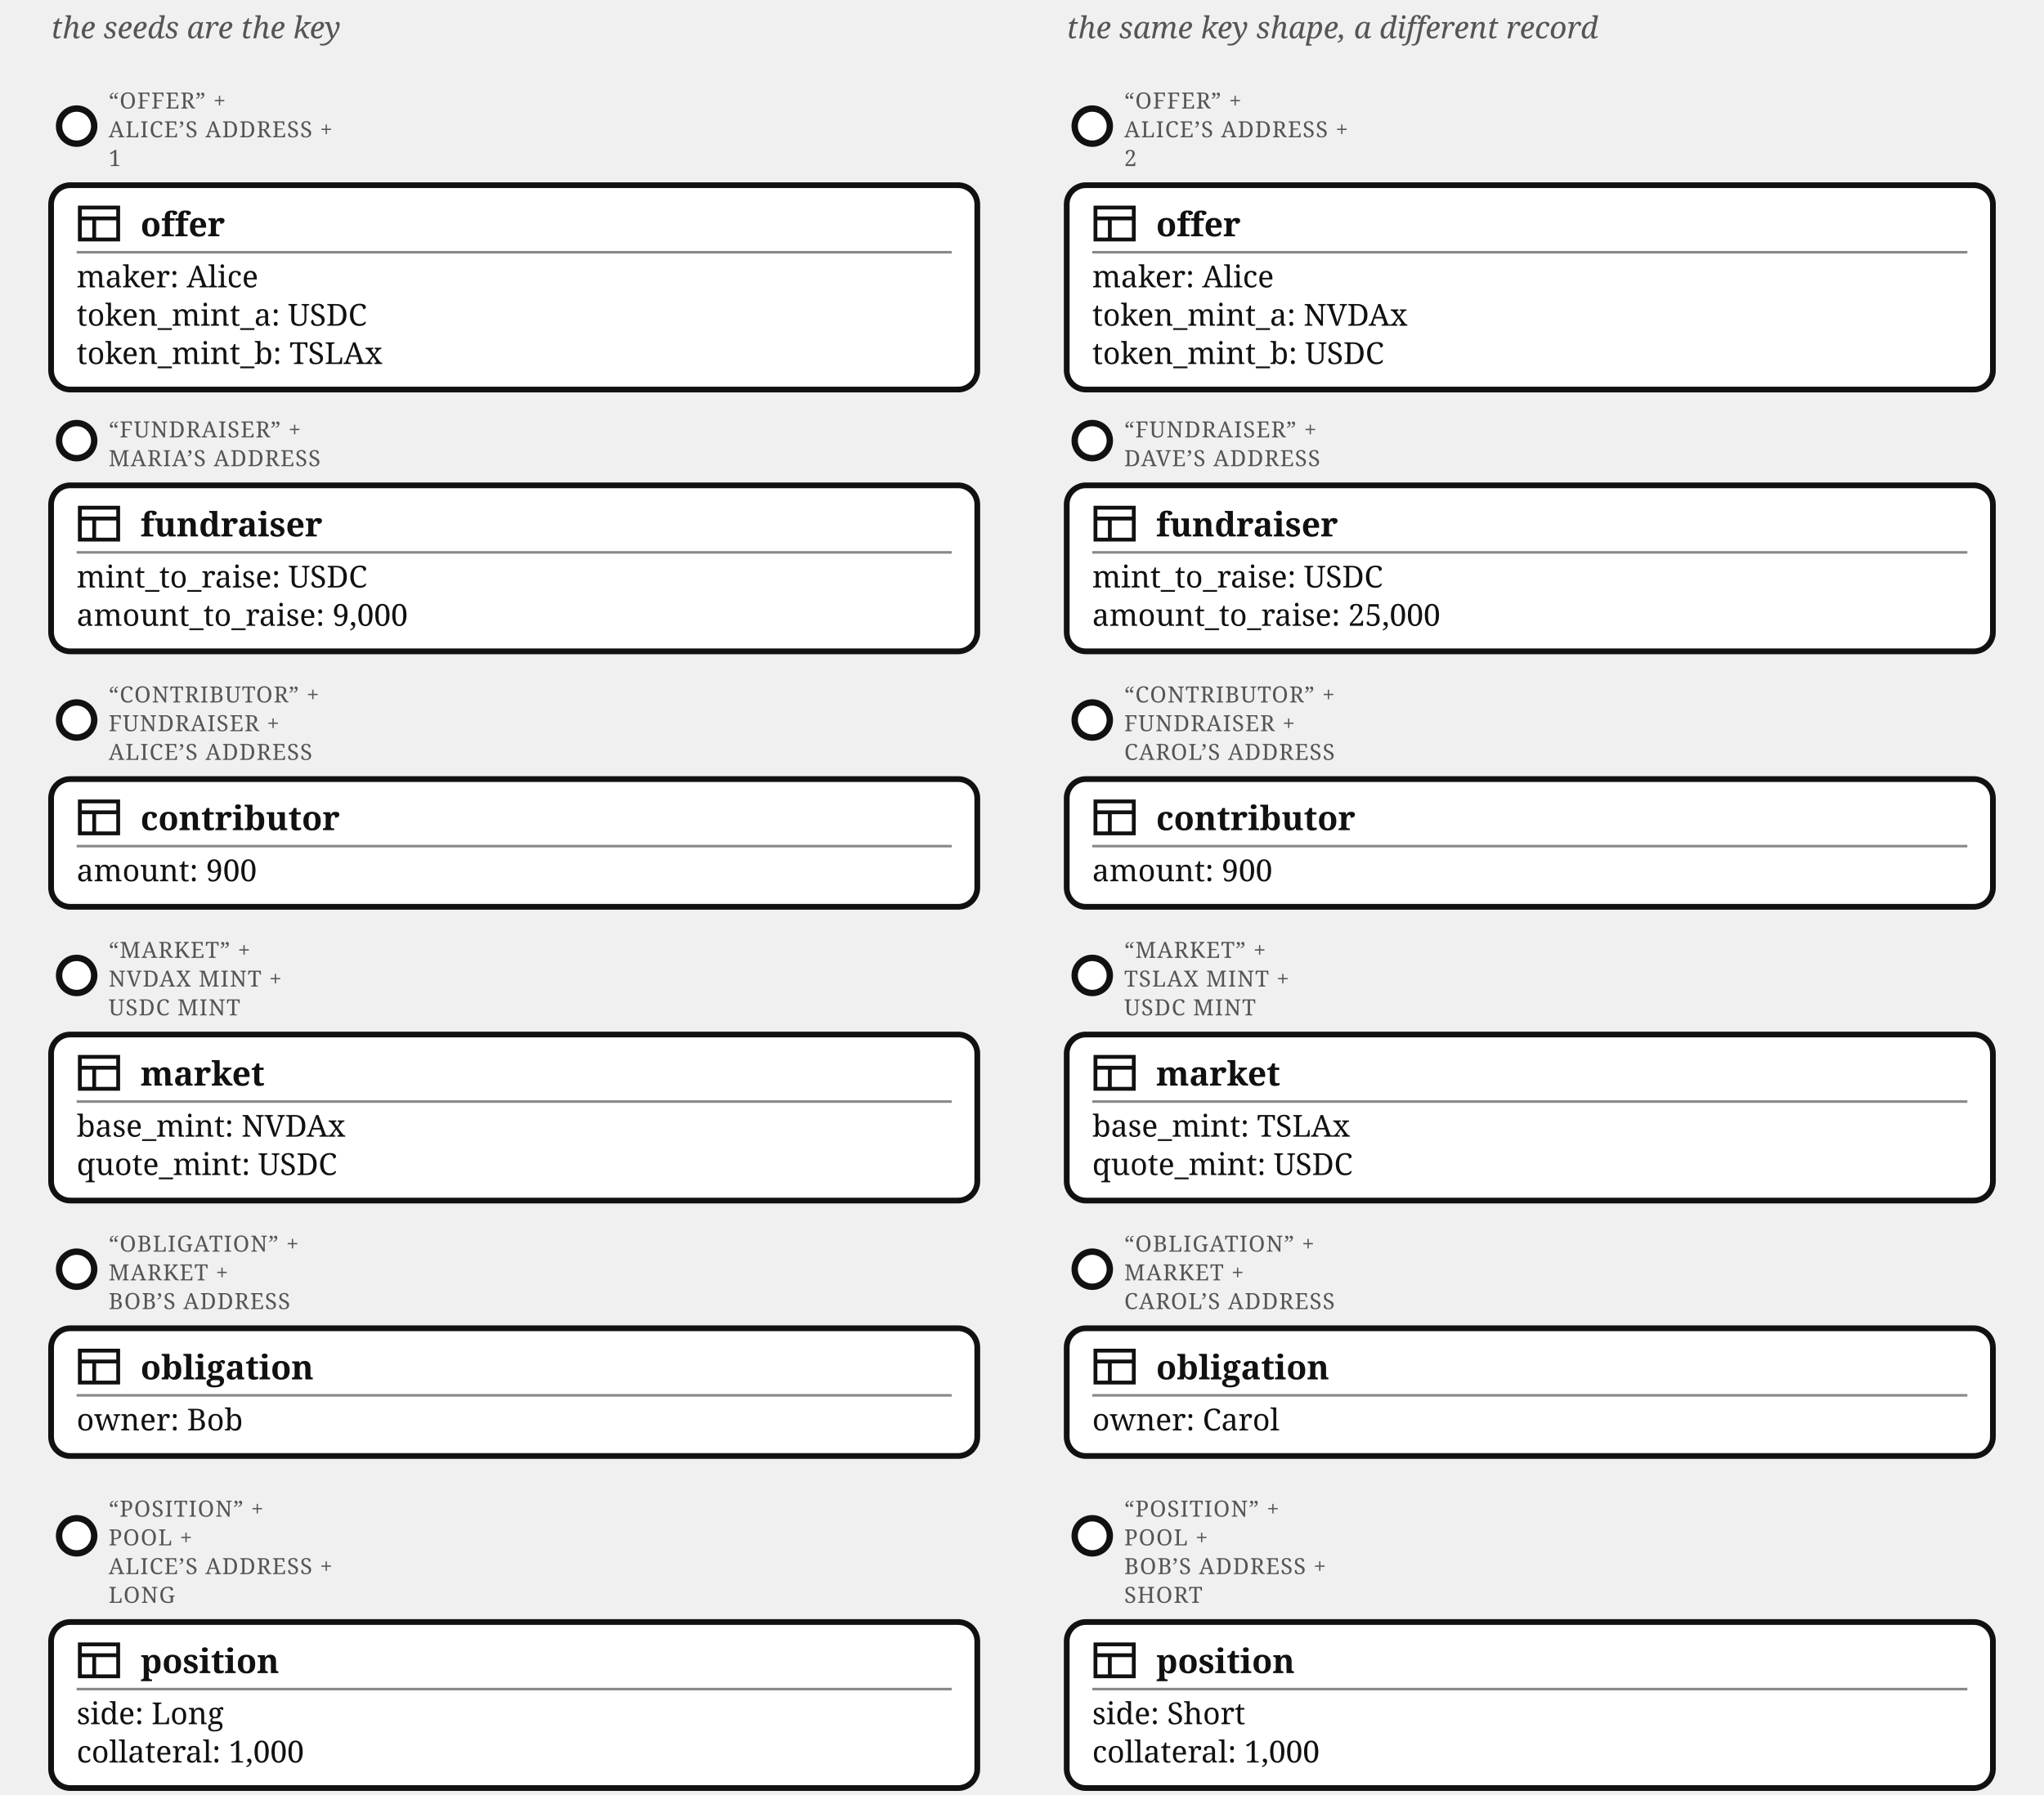
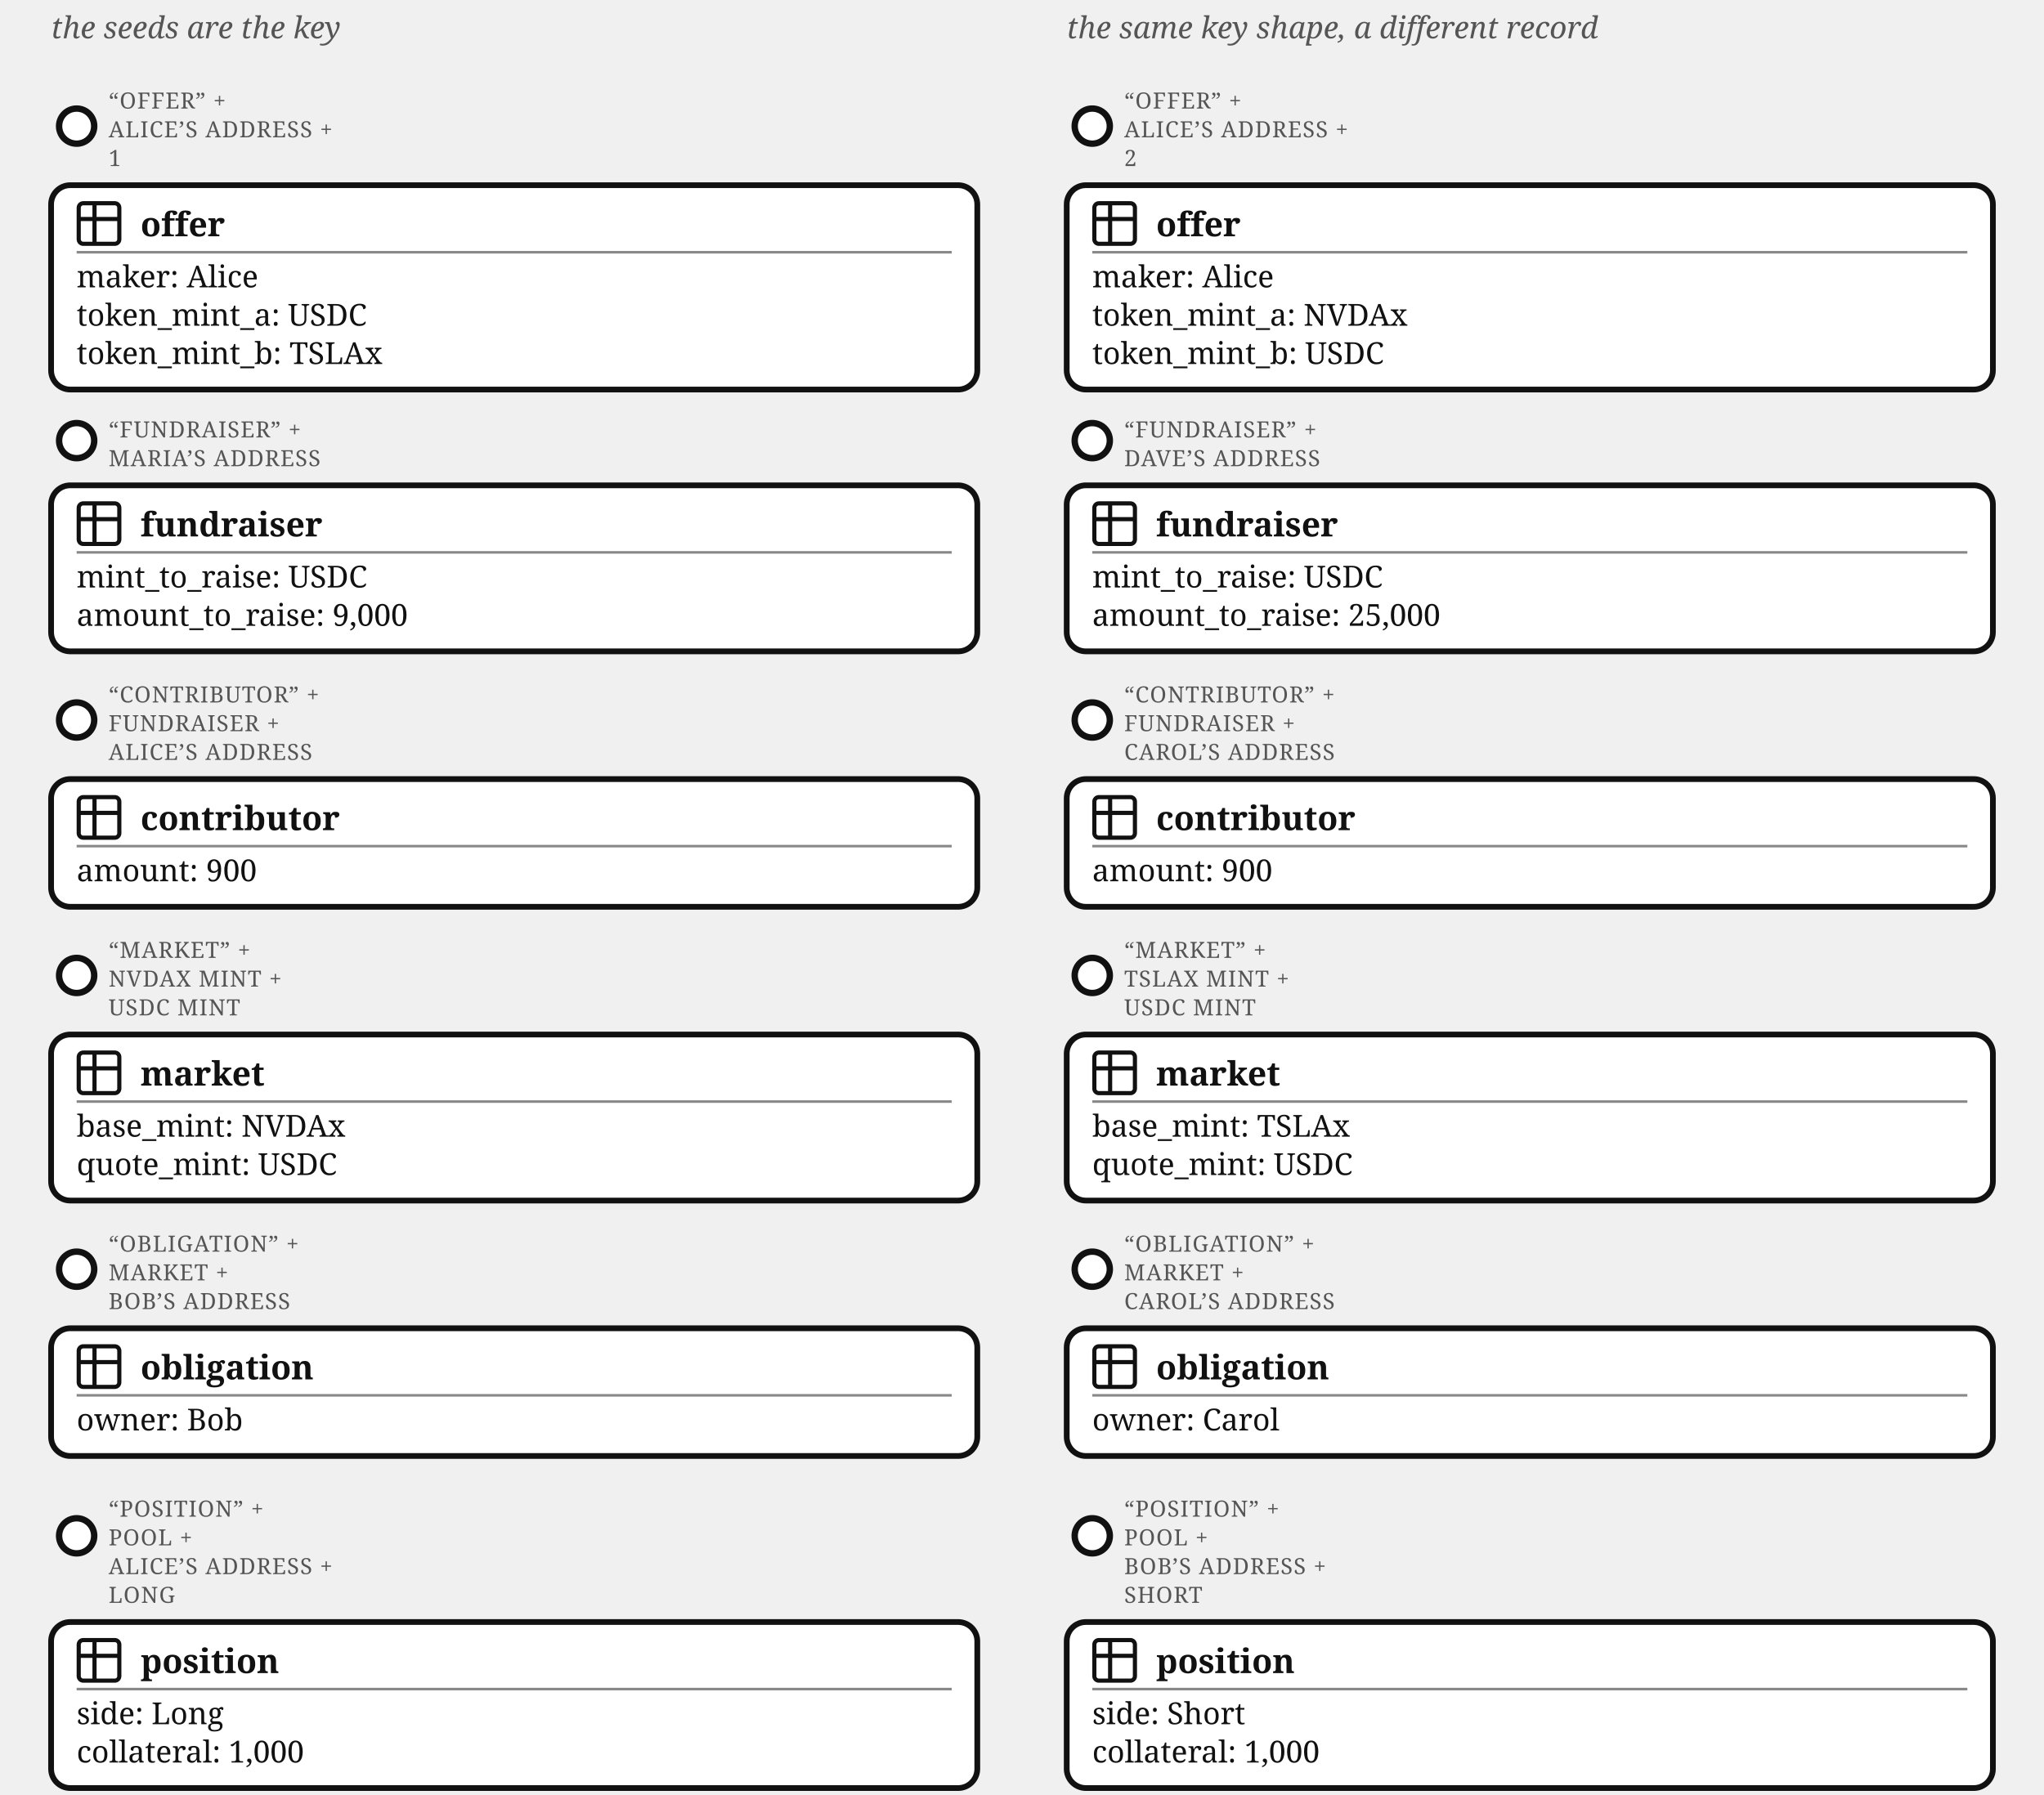
<svg xmlns="http://www.w3.org/2000/svg" viewBox="0 0 640 562" font-family="Georgia, serif" fill="#111">
  <text x="16" y="12" font-size="9.5" fill="#555" font-style="italic">the seeds are the key</text>
  <text x="334" y="12" font-size="9.5" fill="#555" font-style="italic">the same key shape, a different record</text>
  <g transform="translate(0,18)">
    <circle cx="24" cy="21.5" r="5.5" fill="#fff" stroke="#111" stroke-width="2" />
    <text x="34" y="16" font-size="7" letter-spacing="0.3" fill="#555">“OFFER” +</text>
    <text x="34" y="25" font-size="7" letter-spacing="0.3" fill="#555">ALICE’S ADDRESS +</text>
    <text x="34" y="34" font-size="7" letter-spacing="0.3" fill="#555">1</text>
    <rect x="16" y="40" width="290" height="64" rx="6" fill="#fff" stroke="#111" stroke-width="1.8" />
-     <g transform="translate(24,45)" stroke="#111" stroke-width="1.2" fill="none">
-       <rect x="1" y="2" width="12" height="10" />
-       <line x1="1" y1="5.4" x2="13" y2="5.4" />
-       <line x1="5.5" y1="5.4" x2="5.5" y2="12" />
+     <g transform="translate(24,45)">
+       <g transform="translate(-1.467,-1.467) scale(0.706)" fill="none" stroke="#111" stroke-linecap="round" stroke-linejoin="round" stroke-width="1.843">
+         <path d="M3 5a2 2 0 0 1 2-2h14a2 2 0 0 1 2 2v14a2 2 0 0 1-2 2H5a2 2 0 0 1-2-2zm0 5h18M10 3v18" />
+       </g>
    </g>
    <text x="44" y="56" font-size="10.5" font-weight="bold">offer</text>
    <line x1="24" y1="61" x2="298" y2="61" stroke="#888" stroke-width="0.8" />
    <text x="24" y="72" font-size="9.5">maker: Alice</text>
    <text x="24" y="84" font-size="9.5">token_mint_a: USDC</text>
    <text x="24" y="96" font-size="9.5">token_mint_b: TSLAx</text>
    <circle cx="342" cy="21.5" r="5.5" fill="#fff" stroke="#111" stroke-width="2" />
    <text x="352" y="16" font-size="7" letter-spacing="0.3" fill="#555">“OFFER” +</text>
    <text x="352" y="25" font-size="7" letter-spacing="0.3" fill="#555">ALICE’S ADDRESS +</text>
    <text x="352" y="34" font-size="7" letter-spacing="0.3" fill="#555">2</text>
    <rect x="334" y="40" width="290" height="64" rx="6" fill="#fff" stroke="#111" stroke-width="1.8" />
-     <g transform="translate(342,45)" stroke="#111" stroke-width="1.2" fill="none">
-       <rect x="1" y="2" width="12" height="10" />
-       <line x1="1" y1="5.4" x2="13" y2="5.4" />
-       <line x1="5.5" y1="5.4" x2="5.5" y2="12" />
+     <g transform="translate(342,45)">
+       <g transform="translate(-1.467,-1.467) scale(0.706)" fill="none" stroke="#111" stroke-linecap="round" stroke-linejoin="round" stroke-width="1.843">
+         <path d="M3 5a2 2 0 0 1 2-2h14a2 2 0 0 1 2 2v14a2 2 0 0 1-2 2H5a2 2 0 0 1-2-2zm0 5h18M10 3v18" />
+       </g>
    </g>
    <text x="362" y="56" font-size="10.5" font-weight="bold">offer</text>
    <line x1="342" y1="61" x2="616" y2="61" stroke="#888" stroke-width="0.8" />
    <text x="342" y="72" font-size="9.5">maker: Alice</text>
    <text x="342" y="84" font-size="9.5">token_mint_a: NVDAx</text>
    <text x="342" y="96" font-size="9.5">token_mint_b: USDC</text>
    <circle cx="24" cy="120" r="5.5" fill="#fff" stroke="#111" stroke-width="2" />
    <text x="34" y="119" font-size="7" letter-spacing="0.3" fill="#555">“FUNDRAISER” +</text>
    <text x="34" y="128" font-size="7" letter-spacing="0.3" fill="#555">MARIA’S ADDRESS</text>
    <rect x="16" y="134" width="290" height="52" rx="6" fill="#fff" stroke="#111" stroke-width="1.8" />
-     <g transform="translate(24,139)" stroke="#111" stroke-width="1.2" fill="none">
-       <rect x="1" y="2" width="12" height="10" />
-       <line x1="1" y1="5.4" x2="13" y2="5.4" />
-       <line x1="5.5" y1="5.4" x2="5.5" y2="12" />
+     <g transform="translate(24,139)">
+       <g transform="translate(-1.467,-1.467) scale(0.706)" fill="none" stroke="#111" stroke-linecap="round" stroke-linejoin="round" stroke-width="1.843">
+         <path d="M3 5a2 2 0 0 1 2-2h14a2 2 0 0 1 2 2v14a2 2 0 0 1-2 2H5a2 2 0 0 1-2-2zm0 5h18M10 3v18" />
+       </g>
    </g>
    <text x="44" y="150" font-size="10.5" font-weight="bold">fundraiser</text>
    <line x1="24" y1="155" x2="298" y2="155" stroke="#888" stroke-width="0.8" />
    <text x="24" y="166" font-size="9.5">mint_to_raise: USDC</text>
    <text x="24" y="178" font-size="9.5">amount_to_raise: 9,000</text>
    <circle cx="342" cy="120" r="5.5" fill="#fff" stroke="#111" stroke-width="2" />
    <text x="352" y="119" font-size="7" letter-spacing="0.3" fill="#555">“FUNDRAISER” +</text>
    <text x="352" y="128" font-size="7" letter-spacing="0.3" fill="#555">DAVE’S ADDRESS</text>
    <rect x="334" y="134" width="290" height="52" rx="6" fill="#fff" stroke="#111" stroke-width="1.8" />
-     <g transform="translate(342,139)" stroke="#111" stroke-width="1.2" fill="none">
-       <rect x="1" y="2" width="12" height="10" />
-       <line x1="1" y1="5.4" x2="13" y2="5.4" />
-       <line x1="5.5" y1="5.4" x2="5.5" y2="12" />
+     <g transform="translate(342,139)">
+       <g transform="translate(-1.467,-1.467) scale(0.706)" fill="none" stroke="#111" stroke-linecap="round" stroke-linejoin="round" stroke-width="1.843">
+         <path d="M3 5a2 2 0 0 1 2-2h14a2 2 0 0 1 2 2v14a2 2 0 0 1-2 2H5a2 2 0 0 1-2-2zm0 5h18M10 3v18" />
+       </g>
    </g>
    <text x="362" y="150" font-size="10.5" font-weight="bold">fundraiser</text>
    <line x1="342" y1="155" x2="616" y2="155" stroke="#888" stroke-width="0.8" />
    <text x="342" y="166" font-size="9.5">mint_to_raise: USDC</text>
    <text x="342" y="178" font-size="9.5">amount_to_raise: 25,000</text>
    <circle cx="24" cy="207.5" r="5.5" fill="#fff" stroke="#111" stroke-width="2" />
    <text x="34" y="202" font-size="7" letter-spacing="0.3" fill="#555">“CONTRIBUTOR” +</text>
    <text x="34" y="211" font-size="7" letter-spacing="0.3" fill="#555">FUNDRAISER +</text>
    <text x="34" y="220" font-size="7" letter-spacing="0.3" fill="#555">ALICE’S ADDRESS</text>
    <rect x="16" y="226" width="290" height="40" rx="6" fill="#fff" stroke="#111" stroke-width="1.8" />
-     <g transform="translate(24,231)" stroke="#111" stroke-width="1.2" fill="none">
-       <rect x="1" y="2" width="12" height="10" />
-       <line x1="1" y1="5.4" x2="13" y2="5.4" />
-       <line x1="5.5" y1="5.4" x2="5.5" y2="12" />
+     <g transform="translate(24,231)">
+       <g transform="translate(-1.467,-1.467) scale(0.706)" fill="none" stroke="#111" stroke-linecap="round" stroke-linejoin="round" stroke-width="1.843">
+         <path d="M3 5a2 2 0 0 1 2-2h14a2 2 0 0 1 2 2v14a2 2 0 0 1-2 2H5a2 2 0 0 1-2-2zm0 5h18M10 3v18" />
+       </g>
    </g>
    <text x="44" y="242" font-size="10.5" font-weight="bold">contributor</text>
    <line x1="24" y1="247" x2="298" y2="247" stroke="#888" stroke-width="0.8" />
    <text x="24" y="258" font-size="9.5">amount: 900</text>
    <circle cx="342" cy="207.5" r="5.5" fill="#fff" stroke="#111" stroke-width="2" />
    <text x="352" y="202" font-size="7" letter-spacing="0.3" fill="#555">“CONTRIBUTOR” +</text>
    <text x="352" y="211" font-size="7" letter-spacing="0.3" fill="#555">FUNDRAISER +</text>
    <text x="352" y="220" font-size="7" letter-spacing="0.3" fill="#555">CAROL’S ADDRESS</text>
    <rect x="334" y="226" width="290" height="40" rx="6" fill="#fff" stroke="#111" stroke-width="1.8" />
-     <g transform="translate(342,231)" stroke="#111" stroke-width="1.2" fill="none">
-       <rect x="1" y="2" width="12" height="10" />
-       <line x1="1" y1="5.4" x2="13" y2="5.4" />
-       <line x1="5.5" y1="5.4" x2="5.5" y2="12" />
+     <g transform="translate(342,231)">
+       <g transform="translate(-1.467,-1.467) scale(0.706)" fill="none" stroke="#111" stroke-linecap="round" stroke-linejoin="round" stroke-width="1.843">
+         <path d="M3 5a2 2 0 0 1 2-2h14a2 2 0 0 1 2 2v14a2 2 0 0 1-2 2H5a2 2 0 0 1-2-2zm0 5h18M10 3v18" />
+       </g>
    </g>
    <text x="362" y="242" font-size="10.5" font-weight="bold">contributor</text>
    <line x1="342" y1="247" x2="616" y2="247" stroke="#888" stroke-width="0.8" />
    <text x="342" y="258" font-size="9.5">amount: 900</text>
    <circle cx="24" cy="287.5" r="5.5" fill="#fff" stroke="#111" stroke-width="2" />
    <text x="34" y="282" font-size="7" letter-spacing="0.3" fill="#555">“MARKET” +</text>
    <text x="34" y="291" font-size="7" letter-spacing="0.3" fill="#555">NVDAX MINT +</text>
    <text x="34" y="300" font-size="7" letter-spacing="0.3" fill="#555">USDC MINT</text>
    <rect x="16" y="306" width="290" height="52" rx="6" fill="#fff" stroke="#111" stroke-width="1.8" />
-     <g transform="translate(24,311)" stroke="#111" stroke-width="1.2" fill="none">
-       <rect x="1" y="2" width="12" height="10" />
-       <line x1="1" y1="5.4" x2="13" y2="5.4" />
-       <line x1="5.5" y1="5.4" x2="5.5" y2="12" />
+     <g transform="translate(24,311)">
+       <g transform="translate(-1.467,-1.467) scale(0.706)" fill="none" stroke="#111" stroke-linecap="round" stroke-linejoin="round" stroke-width="1.843">
+         <path d="M3 5a2 2 0 0 1 2-2h14a2 2 0 0 1 2 2v14a2 2 0 0 1-2 2H5a2 2 0 0 1-2-2zm0 5h18M10 3v18" />
+       </g>
    </g>
    <text x="44" y="322" font-size="10.5" font-weight="bold">market</text>
    <line x1="24" y1="327" x2="298" y2="327" stroke="#888" stroke-width="0.8" />
    <text x="24" y="338" font-size="9.5">base_mint: NVDAx</text>
    <text x="24" y="350" font-size="9.5">quote_mint: USDC</text>
    <circle cx="342" cy="287.5" r="5.5" fill="#fff" stroke="#111" stroke-width="2" />
    <text x="352" y="282" font-size="7" letter-spacing="0.3" fill="#555">“MARKET” +</text>
    <text x="352" y="291" font-size="7" letter-spacing="0.3" fill="#555">TSLAX MINT +</text>
    <text x="352" y="300" font-size="7" letter-spacing="0.3" fill="#555">USDC MINT</text>
    <rect x="334" y="306" width="290" height="52" rx="6" fill="#fff" stroke="#111" stroke-width="1.8" />
-     <g transform="translate(342,311)" stroke="#111" stroke-width="1.2" fill="none">
-       <rect x="1" y="2" width="12" height="10" />
-       <line x1="1" y1="5.4" x2="13" y2="5.4" />
-       <line x1="5.5" y1="5.4" x2="5.5" y2="12" />
+     <g transform="translate(342,311)">
+       <g transform="translate(-1.467,-1.467) scale(0.706)" fill="none" stroke="#111" stroke-linecap="round" stroke-linejoin="round" stroke-width="1.843">
+         <path d="M3 5a2 2 0 0 1 2-2h14a2 2 0 0 1 2 2v14a2 2 0 0 1-2 2H5a2 2 0 0 1-2-2zm0 5h18M10 3v18" />
+       </g>
    </g>
    <text x="362" y="322" font-size="10.5" font-weight="bold">market</text>
    <line x1="342" y1="327" x2="616" y2="327" stroke="#888" stroke-width="0.8" />
    <text x="342" y="338" font-size="9.5">base_mint: TSLAx</text>
    <text x="342" y="350" font-size="9.5">quote_mint: USDC</text>
    <circle cx="24" cy="379.5" r="5.5" fill="#fff" stroke="#111" stroke-width="2" />
    <text x="34" y="374" font-size="7" letter-spacing="0.3" fill="#555">“OBLIGATION” +</text>
    <text x="34" y="383" font-size="7" letter-spacing="0.3" fill="#555">MARKET +</text>
    <text x="34" y="392" font-size="7" letter-spacing="0.3" fill="#555">BOB’S ADDRESS</text>
    <rect x="16" y="398" width="290" height="40" rx="6" fill="#fff" stroke="#111" stroke-width="1.8" />
-     <g transform="translate(24,403)" stroke="#111" stroke-width="1.2" fill="none">
-       <rect x="1" y="2" width="12" height="10" />
-       <line x1="1" y1="5.4" x2="13" y2="5.4" />
-       <line x1="5.5" y1="5.4" x2="5.5" y2="12" />
+     <g transform="translate(24,403)">
+       <g transform="translate(-1.467,-1.467) scale(0.706)" fill="none" stroke="#111" stroke-linecap="round" stroke-linejoin="round" stroke-width="1.843">
+         <path d="M3 5a2 2 0 0 1 2-2h14a2 2 0 0 1 2 2v14a2 2 0 0 1-2 2H5a2 2 0 0 1-2-2zm0 5h18M10 3v18" />
+       </g>
    </g>
    <text x="44" y="414" font-size="10.5" font-weight="bold">obligation</text>
    <line x1="24" y1="419" x2="298" y2="419" stroke="#888" stroke-width="0.8" />
    <text x="24" y="430" font-size="9.5">owner: Bob</text>
    <circle cx="342" cy="379.5" r="5.5" fill="#fff" stroke="#111" stroke-width="2" />
    <text x="352" y="374" font-size="7" letter-spacing="0.3" fill="#555">“OBLIGATION” +</text>
    <text x="352" y="383" font-size="7" letter-spacing="0.3" fill="#555">MARKET +</text>
    <text x="352" y="392" font-size="7" letter-spacing="0.3" fill="#555">CAROL’S ADDRESS</text>
    <rect x="334" y="398" width="290" height="40" rx="6" fill="#fff" stroke="#111" stroke-width="1.8" />
-     <g transform="translate(342,403)" stroke="#111" stroke-width="1.2" fill="none">
-       <rect x="1" y="2" width="12" height="10" />
-       <line x1="1" y1="5.4" x2="13" y2="5.4" />
-       <line x1="5.5" y1="5.4" x2="5.5" y2="12" />
+     <g transform="translate(342,403)">
+       <g transform="translate(-1.467,-1.467) scale(0.706)" fill="none" stroke="#111" stroke-linecap="round" stroke-linejoin="round" stroke-width="1.843">
+         <path d="M3 5a2 2 0 0 1 2-2h14a2 2 0 0 1 2 2v14a2 2 0 0 1-2 2H5a2 2 0 0 1-2-2zm0 5h18M10 3v18" />
+       </g>
    </g>
    <text x="362" y="414" font-size="10.5" font-weight="bold">obligation</text>
    <line x1="342" y1="419" x2="616" y2="419" stroke="#888" stroke-width="0.8" />
    <text x="342" y="430" font-size="9.5">owner: Carol</text>
    <circle cx="24" cy="463" r="5.5" fill="#fff" stroke="#111" stroke-width="2" />
    <text x="34" y="457" font-size="7" letter-spacing="0.3" fill="#555">“POSITION” +</text>
    <text x="34" y="466" font-size="7" letter-spacing="0.3" fill="#555">POOL +</text>
    <text x="34" y="475" font-size="7" letter-spacing="0.3" fill="#555">ALICE’S ADDRESS +</text>
    <text x="34" y="484" font-size="7" letter-spacing="0.3" fill="#555">LONG</text>
    <rect x="16" y="490" width="290" height="52" rx="6" fill="#fff" stroke="#111" stroke-width="1.8" />
-     <g transform="translate(24,495)" stroke="#111" stroke-width="1.2" fill="none">
-       <rect x="1" y="2" width="12" height="10" />
-       <line x1="1" y1="5.4" x2="13" y2="5.4" />
-       <line x1="5.5" y1="5.4" x2="5.5" y2="12" />
+     <g transform="translate(24,495)">
+       <g transform="translate(-1.467,-1.467) scale(0.706)" fill="none" stroke="#111" stroke-linecap="round" stroke-linejoin="round" stroke-width="1.843">
+         <path d="M3 5a2 2 0 0 1 2-2h14a2 2 0 0 1 2 2v14a2 2 0 0 1-2 2H5a2 2 0 0 1-2-2zm0 5h18M10 3v18" />
+       </g>
    </g>
    <text x="44" y="506" font-size="10.5" font-weight="bold">position</text>
    <line x1="24" y1="511" x2="298" y2="511" stroke="#888" stroke-width="0.8" />
    <text x="24" y="522" font-size="9.5">side: Long</text>
    <text x="24" y="534" font-size="9.5">collateral: 1,000</text>
    <circle cx="342" cy="463" r="5.5" fill="#fff" stroke="#111" stroke-width="2" />
    <text x="352" y="457" font-size="7" letter-spacing="0.3" fill="#555">“POSITION” +</text>
    <text x="352" y="466" font-size="7" letter-spacing="0.3" fill="#555">POOL +</text>
    <text x="352" y="475" font-size="7" letter-spacing="0.3" fill="#555">BOB’S ADDRESS +</text>
    <text x="352" y="484" font-size="7" letter-spacing="0.3" fill="#555">SHORT</text>
    <rect x="334" y="490" width="290" height="52" rx="6" fill="#fff" stroke="#111" stroke-width="1.8" />
-     <g transform="translate(342,495)" stroke="#111" stroke-width="1.2" fill="none">
-       <rect x="1" y="2" width="12" height="10" />
-       <line x1="1" y1="5.4" x2="13" y2="5.4" />
-       <line x1="5.5" y1="5.4" x2="5.5" y2="12" />
+     <g transform="translate(342,495)">
+       <g transform="translate(-1.467,-1.467) scale(0.706)" fill="none" stroke="#111" stroke-linecap="round" stroke-linejoin="round" stroke-width="1.843">
+         <path d="M3 5a2 2 0 0 1 2-2h14a2 2 0 0 1 2 2v14a2 2 0 0 1-2 2H5a2 2 0 0 1-2-2zm0 5h18M10 3v18" />
+       </g>
    </g>
    <text x="362" y="506" font-size="10.5" font-weight="bold">position</text>
    <line x1="342" y1="511" x2="616" y2="511" stroke="#888" stroke-width="0.8" />
    <text x="342" y="522" font-size="9.5">side: Short</text>
    <text x="342" y="534" font-size="9.5">collateral: 1,000</text>
  </g>
</svg>
